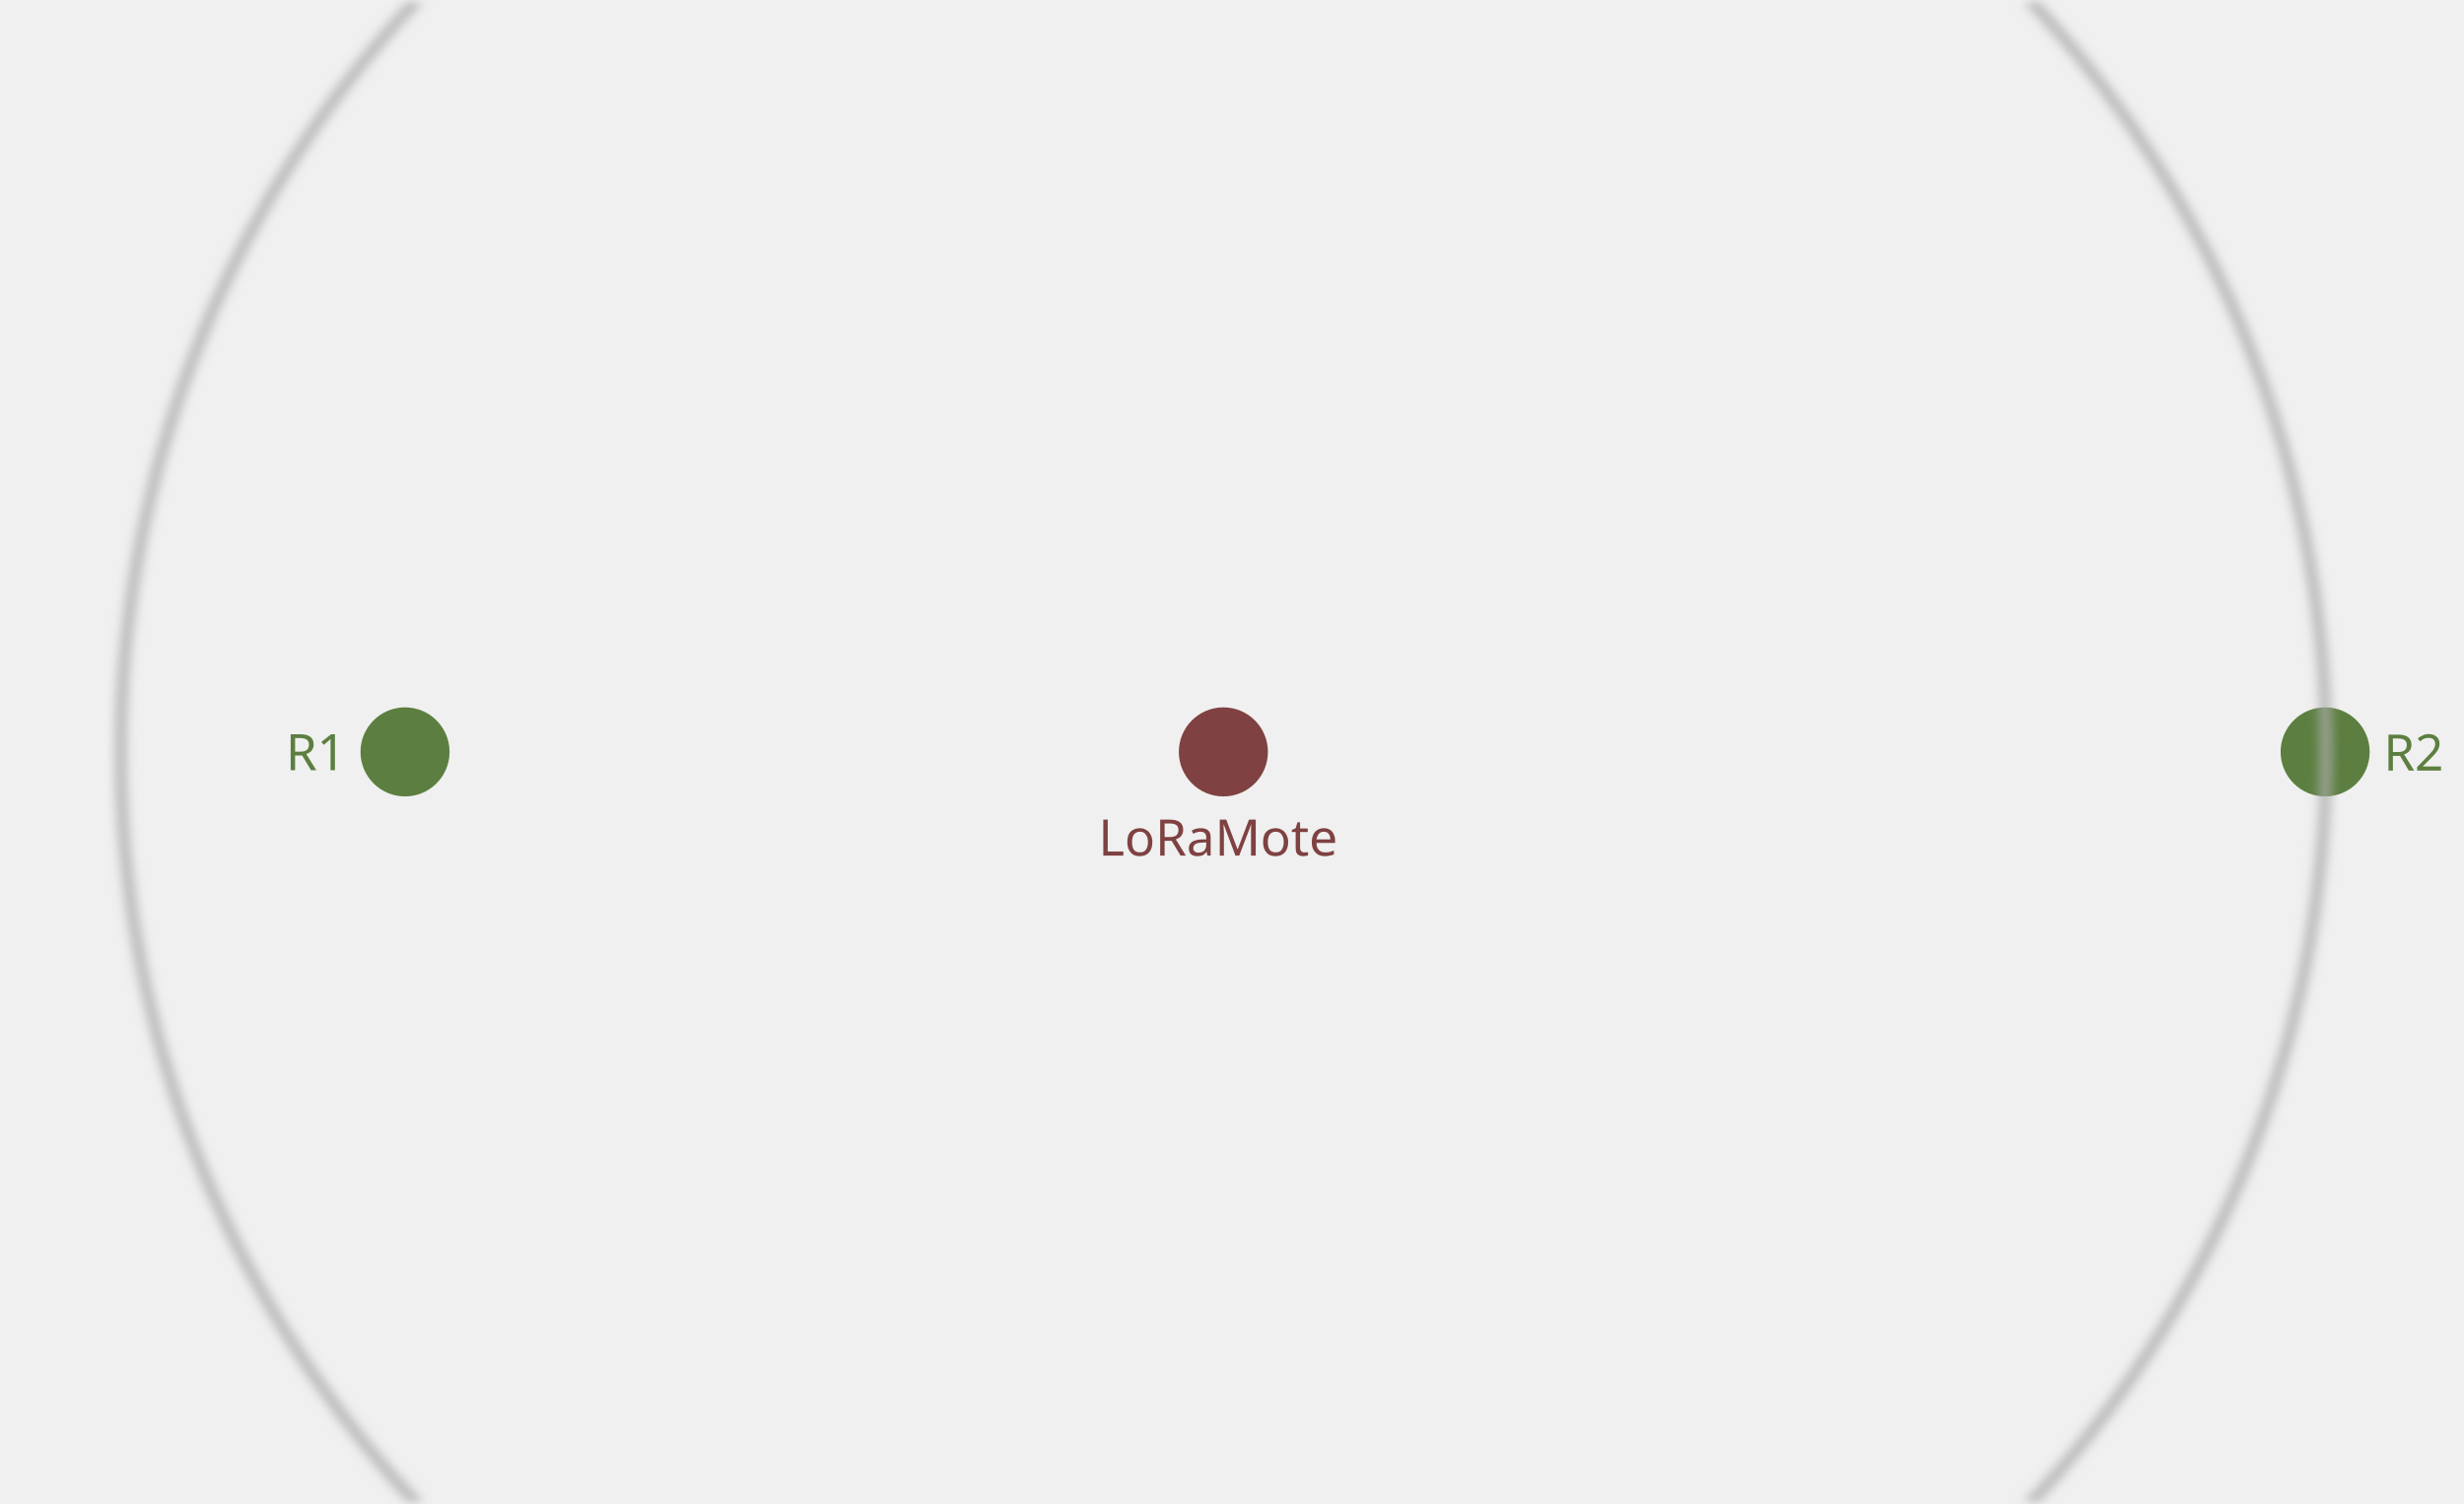
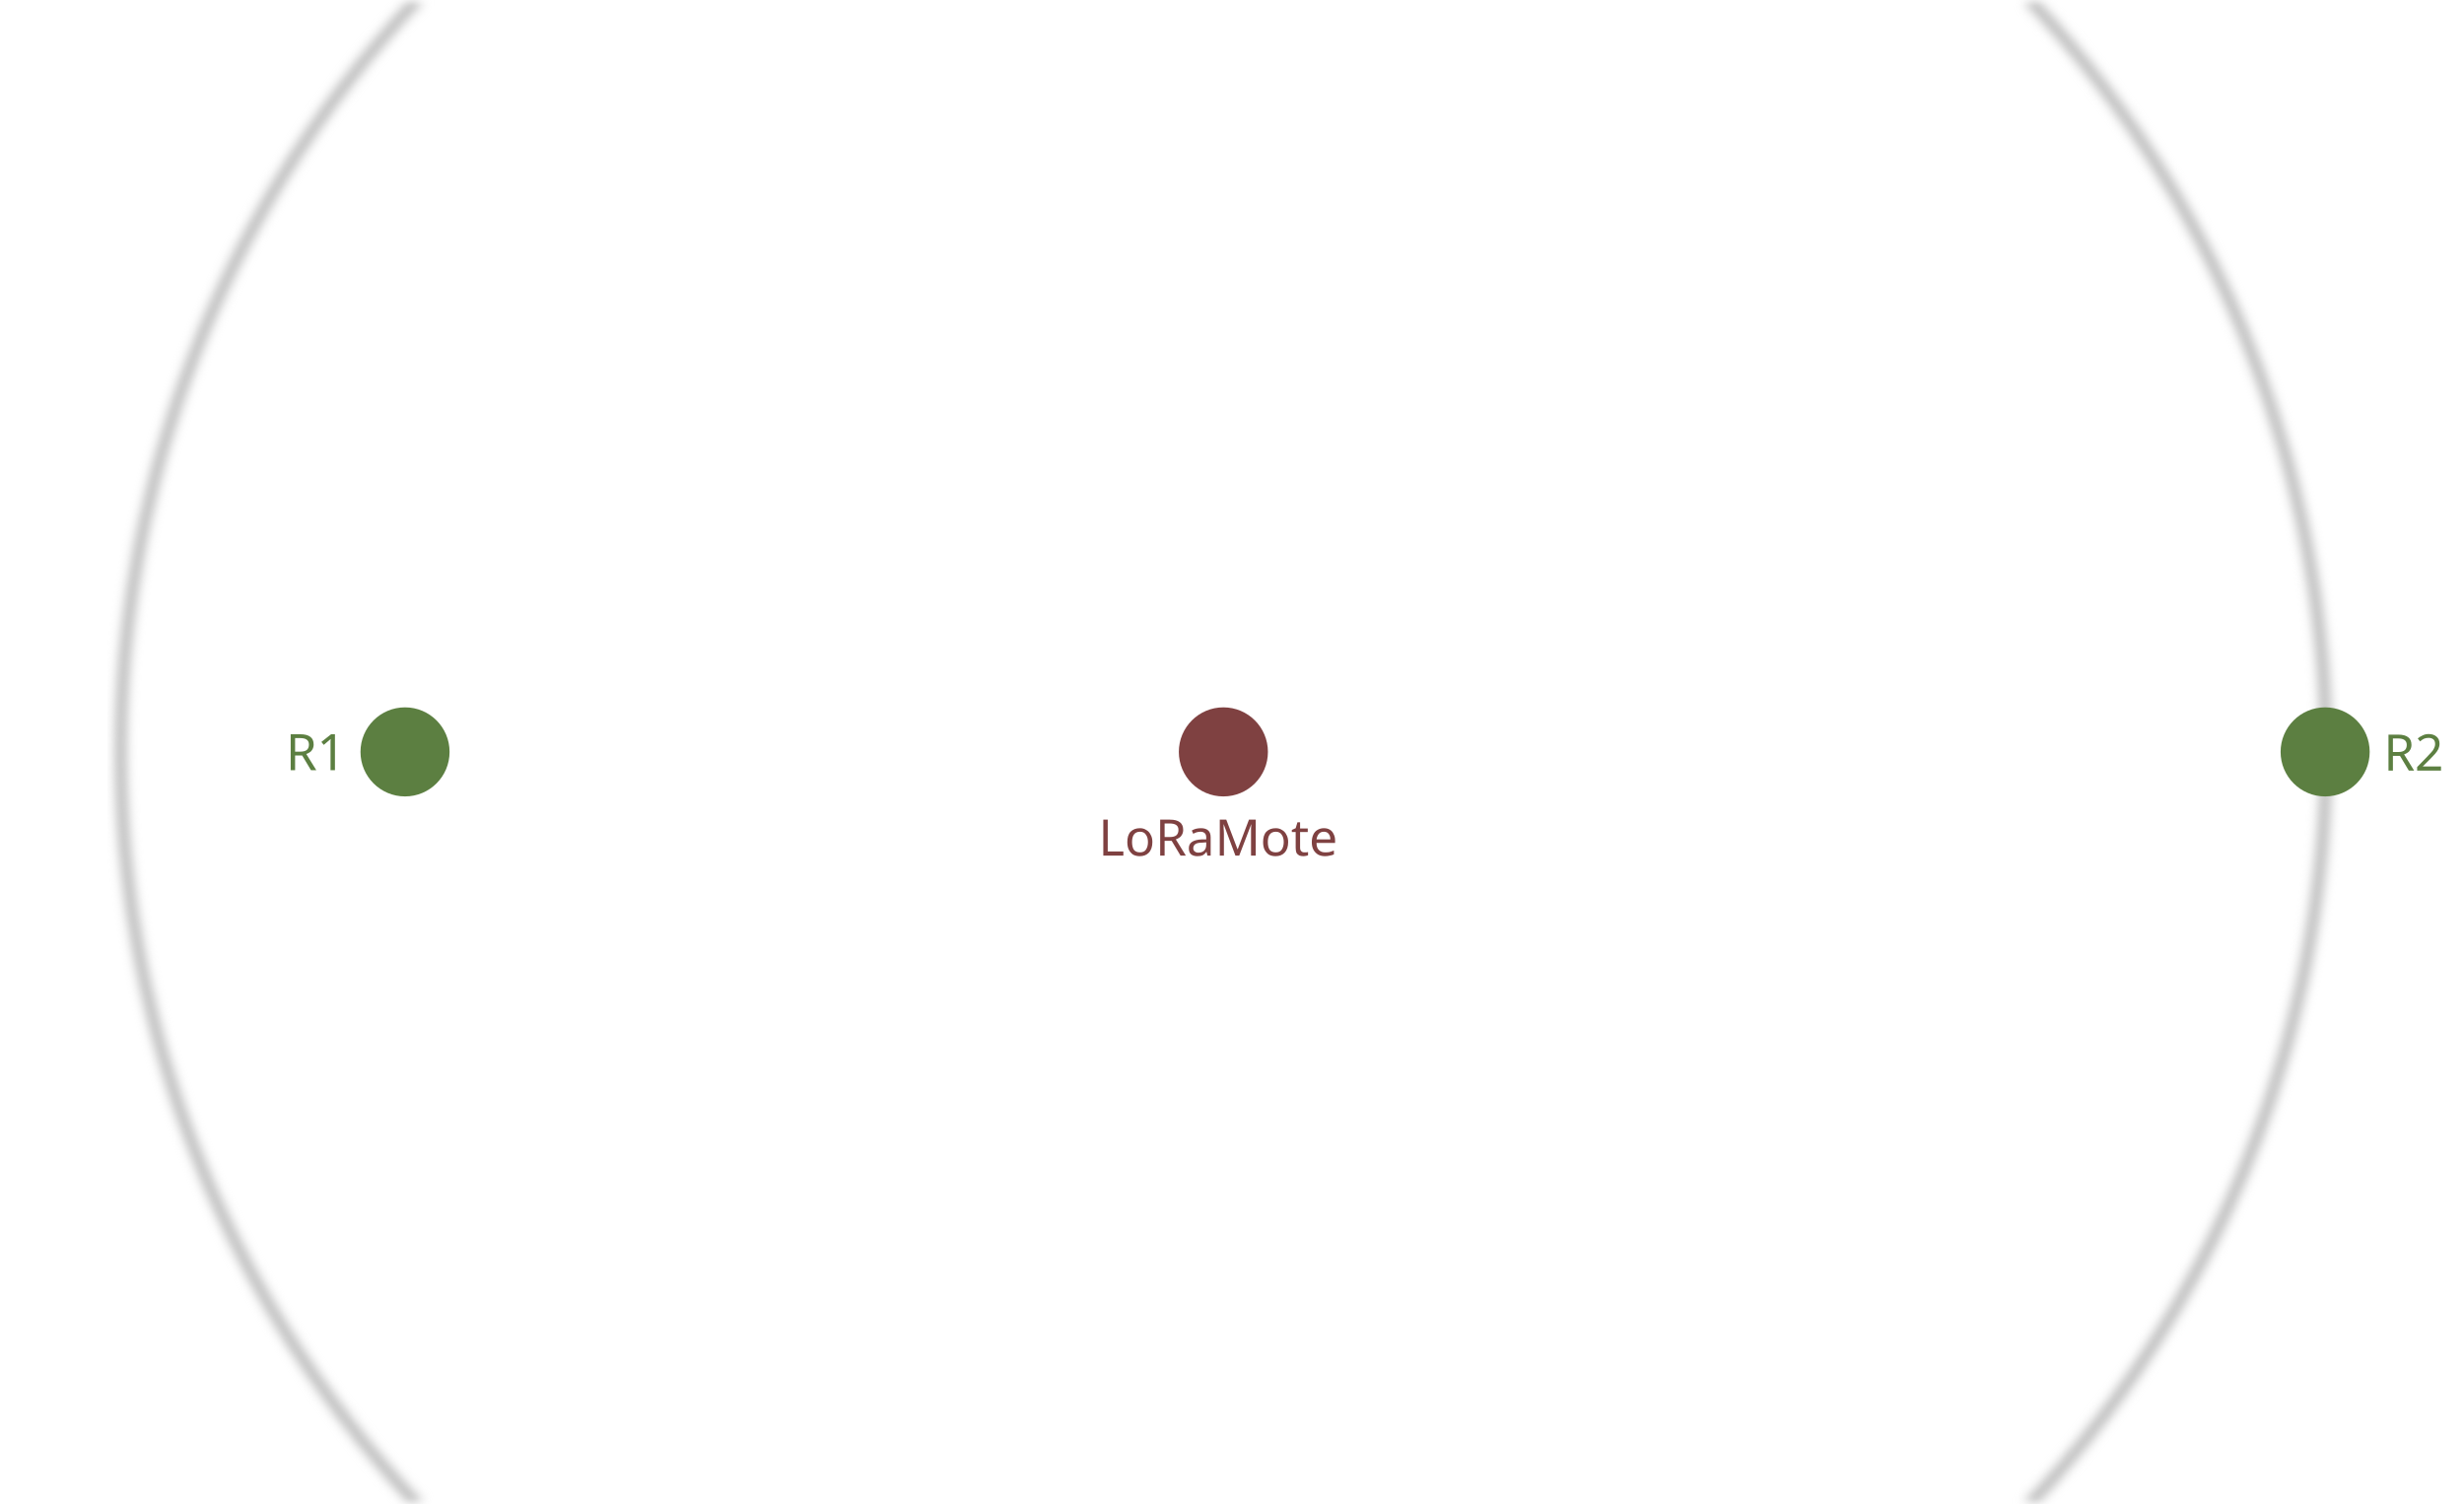
- <svg xmlns="http://www.w3.org/2000/svg" width="130.651mm" height="79.737mm" viewBox="0 0 130.651 79.737" version="1.1" id="svg8">
+ <svg xmlns="http://www.w3.org/2000/svg" width="130.651mm" height="79.737mm" viewBox="0 0 130.651 79.737" version="1.1" id="svg8" enable-background="new">
  <defs id="defs2">
+     <marker style="overflow:visible;" id="marker3575" refX="0.0" refY="0.0" orient="auto">
+       <path transform="scale(0.8) rotate(180) translate(12.5,0)" style="fill-rule:evenodd;stroke:#5c7f41;stroke-width:1pt;stroke-opacity:1;fill:#5c7f41;fill-opacity:1" d="M 0.0,0.0 L 5.0,-5.0 L -12.5,0.0 L 5.0,5.0 L 0.0,0.0 z " id="path3573" />
+     </marker>
+     <marker style="overflow:visible" id="marker3523" refX="0.0" refY="0.0" orient="auto">
+       <path transform="scale(0.8) translate(12.5,0)" style="fill-rule:evenodd;stroke:#5c7f41;stroke-width:1pt;stroke-opacity:1;fill:#5c7f41;fill-opacity:1" d="M 0.0,0.0 L 5.0,-5.0 L -12.5,0.0 L 5.0,5.0 L 0.0,0.0 z " id="path3521" />
+     </marker>
+     <marker style="overflow:visible;" id="marker3465" refX="0.0" refY="0.0" orient="auto">
+       <path transform="scale(0.8) rotate(180) translate(12.5,0)" style="fill-rule:evenodd;stroke:#5c7f41;stroke-width:1pt;stroke-opacity:1;fill:#5c7f41;fill-opacity:1" d="M 0.0,0.0 L 5.0,-5.0 L -12.5,0.0 L 5.0,5.0 L 0.0,0.0 z " id="path3463" />
+     </marker>
+     <marker style="overflow:visible" id="marker3425" refX="0.0" refY="0.0" orient="auto">
+       <path transform="scale(0.8) translate(12.5,0)" style="fill-rule:evenodd;stroke:#5c7f41;stroke-width:1pt;stroke-opacity:1;fill:#5c7f41;fill-opacity:1" d="M 0.0,0.0 L 5.0,-5.0 L -12.5,0.0 L 5.0,5.0 L 0.0,0.0 z " id="path3423" />
+     </marker>
    <marker orient="auto" refY="0.0" refX="0.0" id="Arrow1Lend" style="overflow:visible;">
      <path id="path1040" d="M 0.0,0.0 L 5.0,-5.0 L -12.5,0.0 L 5.0,5.0 L 0.0,0.0 z " style="fill-rule:evenodd;stroke:#5c7f41;stroke-width:1pt;stroke-opacity:1;fill:#5c7f41;fill-opacity:1" transform="scale(0.8) rotate(180) translate(12.5,0)" />
    </marker>
    <marker orient="auto" refY="0.0" refX="0.0" id="Arrow1Lstart" style="overflow:visible">
      <path id="path1037" d="M 0.0,0.0 L 5.0,-5.0 L -12.5,0.0 L 5.0,5.0 L 0.0,0.0 z " style="fill-rule:evenodd;stroke:#5c7f41;stroke-width:1pt;stroke-opacity:1;fill:#5c7f41;fill-opacity:1" transform="scale(0.8) translate(12.5,0)" />
    </marker>
    <filter style="color-interpolation-filters:sRGB" id="filter954" x="-0.006" width="1.012" y="-0.006" height="1.012">
      <feGaussianBlur stdDeviation="0.218" id="feGaussianBlur956" />
    </filter>
    <filter style="color-interpolation-filters:sRGB" id="filter958" x="-0.008" width="1.016" y="-0.008" height="1.016">
      <feGaussianBlur stdDeviation="0.292" id="feGaussianBlur960" />
    </filter>
    <filter style="color-interpolation-filters:sRGB" id="filter1770" x="-0.006" width="1.012" y="-0.006" height="1.012">
      <feGaussianBlur stdDeviation="0.218" id="feGaussianBlur1772" />
    </filter>
    <marker orient="auto" refY="0" refX="0" id="Arrow1Lstart-0" style="overflow:visible">
      <path id="path1037-3" d="M 0,0 5,-5 -12.5,0 5,5 Z" style="fill:#5c7f41;fill-opacity:1;fill-rule:evenodd;stroke:#5c7f41;stroke-width:1pt;stroke-opacity:1" transform="matrix(0.8,0,0,0.8,10,0)" />
    </marker>
    <marker orient="auto" refY="0" refX="0" id="Arrow1Lend-0" style="overflow:visible">
      <path id="path1040-9" d="M 0,0 5,-5 -12.5,0 5,5 Z" style="fill:#5c7f41;fill-opacity:1;fill-rule:evenodd;stroke:#5c7f41;stroke-width:1pt;stroke-opacity:1" transform="matrix(-0.8,0,0,-0.8,-10,0)" />
    </marker>
    <clipPath clipPathUnits="userSpaceOnUse" id="clipPath5053">
      <rect style="opacity:1;vector-effect:none;fill:#686a41;fill-opacity:1;fill-rule:evenodd;stroke:#000000;stroke-width:0.25;stroke-linecap:butt;stroke-linejoin:miter;stroke-miterlimit:4;stroke-dasharray:none;stroke-dashoffset:0;stroke-opacity:1" id="rect5055" width="130.962" height="79.914" x="-2.502" y="56.761" clip-path="none" />
    </clipPath>
    <clipPath clipPathUnits="userSpaceOnUse" id="clipPath5057">
      <rect style="opacity:1;vector-effect:none;fill:#686a41;fill-opacity:1;fill-rule:evenodd;stroke:#000000;stroke-width:0.186;stroke-linecap:butt;stroke-linejoin:miter;stroke-miterlimit:4;stroke-dasharray:none;stroke-dashoffset:0;stroke-opacity:1" id="rect5059" width="97.585" height="59.547" x="14.03" y="66.933" clip-path="none" />
    </clipPath>
    <clipPath clipPathUnits="userSpaceOnUse" id="clipPath5061">
      <rect style="opacity:1;vector-effect:none;fill:#686a41;fill-opacity:1;fill-rule:evenodd;stroke:#000000;stroke-width:0.25;stroke-linecap:butt;stroke-linejoin:miter;stroke-miterlimit:4;stroke-dasharray:none;stroke-dashoffset:0;stroke-opacity:1" id="rect5063" width="130.962" height="79.914" x="-2.502" y="56.761" clip-path="none" />
    </clipPath>
    <clipPath clipPathUnits="userSpaceOnUse" id="clipPath5065">
      <rect style="opacity:1;vector-effect:none;fill:#686a41;fill-opacity:1;fill-rule:evenodd;stroke:#000000;stroke-width:0.25;stroke-linecap:butt;stroke-linejoin:miter;stroke-miterlimit:4;stroke-dasharray:none;stroke-dashoffset:0;stroke-opacity:1" id="rect5067" width="130.962" height="79.914" x="-2.502" y="56.761" clip-path="none" />
    </clipPath>
    <clipPath clipPathUnits="userSpaceOnUse" id="clipPath5069">
      <rect style="opacity:1;vector-effect:none;fill:#686a41;fill-opacity:1;fill-rule:evenodd;stroke:#000000;stroke-width:0.186;stroke-linecap:butt;stroke-linejoin:miter;stroke-miterlimit:4;stroke-dasharray:none;stroke-dashoffset:0;stroke-opacity:1" id="rect5071" width="97.585" height="59.547" x="14.03" y="66.933" clip-path="none" />
    </clipPath>
    <clipPath clipPathUnits="userSpaceOnUse" id="clipPath5073">
      <rect style="opacity:1;vector-effect:none;fill:#686a41;fill-opacity:1;fill-rule:evenodd;stroke:#000000;stroke-width:0.186;stroke-linecap:butt;stroke-linejoin:miter;stroke-miterlimit:4;stroke-dasharray:none;stroke-dashoffset:0;stroke-opacity:1" id="rect5075" width="97.585" height="59.547" x="14.03" y="66.933" clip-path="none" />
    </clipPath>
    <clipPath clipPathUnits="userSpaceOnUse" id="clipPath5077">
      <rect style="opacity:1;vector-effect:none;fill:#686a41;fill-opacity:1;fill-rule:evenodd;stroke:#000000;stroke-width:0.25;stroke-linecap:butt;stroke-linejoin:miter;stroke-miterlimit:4;stroke-dasharray:none;stroke-dashoffset:0;stroke-opacity:1" id="rect5079" width="130.962" height="79.914" x="-2.502" y="56.761" clip-path="none" />
    </clipPath>
  </defs>
  <g id="layer1" transform="translate(2.502306,-56.80424)" style="display:none">
+     <rect transform="translate(-2.502306,56.80424)" style="display:inline;opacity:1;vector-effect:none;fill:#ffffff;fill-opacity:1;fill-rule:evenodd;stroke:none;stroke-width:0.25;stroke-linecap:butt;stroke-linejoin:miter;stroke-miterlimit:4;stroke-dasharray:none;stroke-dashoffset:0;stroke-opacity:1" id="rect4178" width="130.962" height="80.047" x="-0.134" y="-0.177" />
    <g id="g4838">
      <circle style="opacity:1;vector-effect:none;fill:#5c7f41;fill-opacity:1;stroke:none;stroke-width:0.7;stroke-linecap:butt;stroke-linejoin:miter;stroke-miterlimit:4;stroke-dasharray:none;stroke-dashoffset:0;stroke-opacity:1" id="circle4820" cx="18.974" cy="96.673" r="2.362" />
      <circle style="opacity:1;vector-effect:none;fill:#5c7f41;fill-opacity:1;stroke:none;stroke-width:0.7;stroke-linecap:butt;stroke-linejoin:miter;stroke-miterlimit:4;stroke-dasharray:none;stroke-dashoffset:0;stroke-opacity:1" id="circle4822" cx="120.786" cy="96.673" r="2.362" />
      <circle style="opacity:1;vector-effect:none;fill:#7f4141;fill-opacity:1;stroke:none;stroke-width:0.7;stroke-linecap:butt;stroke-linejoin:miter;stroke-miterlimit:4;stroke-dasharray:none;stroke-dashoffset:0;stroke-opacity:1" id="circle4824" cx="62.366" cy="96.673" r="2.362" />
      <text xml:space="preserve" style="font-style:normal;font-weight:normal;font-size:2.671px;line-height:1.67px;font-family:sans-serif;letter-spacing:0px;word-spacing:0px;fill:#7f4141;fill-opacity:1;stroke:none;stroke-width:0.265px;stroke-linecap:butt;stroke-linejoin:miter;stroke-opacity:1" x="55.735" y="102.17" id="text4828">
        <tspan id="tspan4826" x="55.735" y="102.17" style="fill:#7f4141;fill-opacity:1;stroke-width:0.265px">LoRaMote</tspan>
      </text>
      <text xml:space="preserve" style="font-style:normal;font-weight:normal;font-size:2.671px;line-height:1.67px;font-family:sans-serif;letter-spacing:0px;word-spacing:0px;fill:#5c7f41;fill-opacity:1;stroke:none;stroke-width:0.265px;stroke-linecap:butt;stroke-linejoin:miter;stroke-opacity:1" x="12.645" y="97.646" id="text4832">
        <tspan id="tspan4830" x="12.645" y="97.646" style="fill:#5c7f41;fill-opacity:1;stroke-width:0.265px">R1</tspan>
      </text>
      <text xml:space="preserve" style="font-style:normal;font-weight:normal;font-size:2.671px;line-height:1.67px;font-family:sans-serif;letter-spacing:0px;word-spacing:0px;fill:#5c7f41;fill-opacity:1;stroke:none;stroke-width:0.265px;stroke-linecap:butt;stroke-linejoin:miter;stroke-opacity:1" x="123.878" y="97.664" id="text4836">
        <tspan id="tspan4834" x="123.878" y="97.664" style="fill:#5c7f41;fill-opacity:1;stroke-width:0.265px">R2</tspan>
      </text>
    </g>
  </g>
  <g id="layer5" style="display:none">
+     <rect y="-0.177" x="-0.134" height="80.047" width="130.962" id="rect4175" style="display:inline;opacity:1;vector-effect:none;fill:#ffffff;fill-opacity:1;fill-rule:evenodd;stroke:none;stroke-width:0.25;stroke-linecap:butt;stroke-linejoin:miter;stroke-miterlimit:4;stroke-dasharray:none;stroke-dashoffset:0;stroke-opacity:1" />
    <circle style="opacity:1;vector-effect:none;fill:none;fill-opacity:1;stroke:#acacac;stroke-width:1.015;stroke-linecap:butt;stroke-linejoin:miter;stroke-miterlimit:4;stroke-dasharray:none;stroke-dashoffset:0;stroke-opacity:1;filter:url(#filter1770)" id="path817-6" cx="62.366" cy="96.673" r="43.565" transform="matrix(0.4924448,0,0,0.4924448,34.15653,-7.73755)" />
    <g transform="translate(2.502306,-56.80424)" id="g4748">
      <circle r="2.362" cy="96.673" cx="18.974" id="path815-9" style="opacity:1;vector-effect:none;fill:#5c7f41;fill-opacity:1;stroke:none;stroke-width:0.7;stroke-linecap:butt;stroke-linejoin:miter;stroke-miterlimit:4;stroke-dasharray:none;stroke-dashoffset:0;stroke-opacity:1" />
      <circle r="2.362" cy="96.673" cx="120.786" id="path815-9-6" style="opacity:1;vector-effect:none;fill:#5c7f41;fill-opacity:1;stroke:none;stroke-width:0.7;stroke-linecap:butt;stroke-linejoin:miter;stroke-miterlimit:4;stroke-dasharray:none;stroke-dashoffset:0;stroke-opacity:1" />
      <circle r="2.362" cy="96.673" cx="62.366" id="path815" style="opacity:1;vector-effect:none;fill:#7f4141;fill-opacity:1;stroke:none;stroke-width:0.7;stroke-linecap:butt;stroke-linejoin:miter;stroke-miterlimit:4;stroke-dasharray:none;stroke-dashoffset:0;stroke-opacity:1" />
      <text id="text968" y="102.17" x="55.735" style="font-style:normal;font-weight:normal;font-size:2.671px;line-height:1.67px;font-family:sans-serif;letter-spacing:0px;word-spacing:0px;fill:#7f4141;fill-opacity:1;stroke:none;stroke-width:0.265px;stroke-linecap:butt;stroke-linejoin:miter;stroke-opacity:1" xml:space="preserve">
        <tspan style="fill:#7f4141;fill-opacity:1;stroke-width:0.265px" y="102.17" x="55.735" id="tspan966">LoRaMote</tspan>
      </text>
      <text id="text968-6" y="97.646" x="12.645" style="font-style:normal;font-weight:normal;font-size:2.671px;line-height:1.67px;font-family:sans-serif;letter-spacing:0px;word-spacing:0px;fill:#5c7f41;fill-opacity:1;stroke:none;stroke-width:0.265px;stroke-linecap:butt;stroke-linejoin:miter;stroke-opacity:1" xml:space="preserve">
        <tspan style="fill:#5c7f41;fill-opacity:1;stroke-width:0.265px" y="97.646" x="12.645" id="tspan966-0">R1</tspan>
      </text>
      <text id="text968-6-4" y="97.664" x="123.878" style="font-style:normal;font-weight:normal;font-size:2.671px;line-height:1.67px;font-family:sans-serif;letter-spacing:0px;word-spacing:0px;fill:#5c7f41;fill-opacity:1;stroke:none;stroke-width:0.265px;stroke-linecap:butt;stroke-linejoin:miter;stroke-opacity:1" xml:space="preserve">
        <tspan style="fill:#5c7f41;fill-opacity:1;stroke-width:0.265px" y="97.664" x="123.878" id="tspan966-0-8">R2</tspan>
      </text>
    </g>
  </g>
  <g id="layer2" style="display:none">
+     <rect style="display:inline;opacity:1;vector-effect:none;fill:#ffffff;fill-opacity:1;fill-rule:evenodd;stroke:none;stroke-width:0.25;stroke-linecap:butt;stroke-linejoin:miter;stroke-miterlimit:4;stroke-dasharray:none;stroke-dashoffset:0;stroke-opacity:1" id="rect4172" width="130.962" height="80.047" x="-0.134" y="-0.177" />
+     <circle transform="translate(2.502306,-56.80424)" style="display:inline;opacity:1;vector-effect:none;fill:none;fill-opacity:1;stroke:#acacac;stroke-width:0.5;stroke-linecap:butt;stroke-linejoin:miter;stroke-miterlimit:4;stroke-dasharray:none;stroke-dashoffset:0;stroke-opacity:1;filter:url(#filter958)" id="path817" cx="62.366" cy="96.673" r="43.565" clip-path="url(#clipPath5077)" />
    <g transform="translate(2.502306,-56.80424)" id="g4768">
      <circle style="opacity:1;vector-effect:none;fill:#5c7f41;fill-opacity:1;stroke:none;stroke-width:0.7;stroke-linecap:butt;stroke-linejoin:miter;stroke-miterlimit:4;stroke-dasharray:none;stroke-dashoffset:0;stroke-opacity:1" id="circle4750" cx="18.974" cy="96.673" r="2.362" />
      <circle style="opacity:1;vector-effect:none;fill:#5c7f41;fill-opacity:1;stroke:none;stroke-width:0.7;stroke-linecap:butt;stroke-linejoin:miter;stroke-miterlimit:4;stroke-dasharray:none;stroke-dashoffset:0;stroke-opacity:1" id="circle4752" cx="120.786" cy="96.673" r="2.362" />
      <circle style="opacity:1;vector-effect:none;fill:#7f4141;fill-opacity:1;stroke:none;stroke-width:0.7;stroke-linecap:butt;stroke-linejoin:miter;stroke-miterlimit:4;stroke-dasharray:none;stroke-dashoffset:0;stroke-opacity:1" id="circle4754" cx="62.366" cy="96.673" r="2.362" />
      <text xml:space="preserve" style="font-style:normal;font-weight:normal;font-size:2.671px;line-height:1.67px;font-family:sans-serif;letter-spacing:0px;word-spacing:0px;fill:#7f4141;fill-opacity:1;stroke:none;stroke-width:0.265px;stroke-linecap:butt;stroke-linejoin:miter;stroke-opacity:1" x="55.735" y="102.17" id="text4758">
        <tspan id="tspan4756" x="55.735" y="102.17" style="fill:#7f4141;fill-opacity:1;stroke-width:0.265px">LoRaMote</tspan>
      </text>
      <text xml:space="preserve" style="font-style:normal;font-weight:normal;font-size:2.671px;line-height:1.67px;font-family:sans-serif;letter-spacing:0px;word-spacing:0px;fill:#5c7f41;fill-opacity:1;stroke:none;stroke-width:0.265px;stroke-linecap:butt;stroke-linejoin:miter;stroke-opacity:1" x="12.645" y="97.646" id="text4762">
        <tspan id="tspan4760" x="12.645" y="97.646" style="fill:#5c7f41;fill-opacity:1;stroke-width:0.265px">R1</tspan>
      </text>
      <text xml:space="preserve" style="font-style:normal;font-weight:normal;font-size:2.671px;line-height:1.67px;font-family:sans-serif;letter-spacing:0px;word-spacing:0px;fill:#5c7f41;fill-opacity:1;stroke:none;stroke-width:0.265px;stroke-linecap:butt;stroke-linejoin:miter;stroke-opacity:1" x="123.878" y="97.664" id="text4766">
        <tspan id="tspan4764" x="123.878" y="97.664" style="fill:#5c7f41;fill-opacity:1;stroke-width:0.265px">R2</tspan>
      </text>
    </g>
-     <circle transform="translate(2.502306,-56.80424)" style="display:inline;opacity:1;vector-effect:none;fill:none;fill-opacity:1;stroke:#acacac;stroke-width:0.5;stroke-linecap:butt;stroke-linejoin:miter;stroke-miterlimit:4;stroke-dasharray:none;stroke-dashoffset:0;stroke-opacity:1;filter:url(#filter958)" id="path817" cx="62.366" cy="96.673" r="43.565" clip-path="url(#clipPath5077)" />
  </g>
  <g id="layer3" style="display:inline">
+     <rect y="-0.177" x="-0.134" height="80.047" width="130.962" id="rect4169" style="display:inline;opacity:1;vector-effect:none;fill:#ffffff;fill-opacity:1;fill-rule:evenodd;stroke:none;stroke-width:0.25;stroke-linecap:butt;stroke-linejoin:miter;stroke-miterlimit:4;stroke-dasharray:none;stroke-dashoffset:0;stroke-opacity:1" />
+     <circle transform="matrix(1.342025,0,0,1.342025,-18.82843,-89.86866)" r="43.565" cy="96.673" cx="62.366" id="circle4942" style="display:inline;opacity:1;vector-effect:none;fill:none;fill-opacity:1;stroke:#acacac;stroke-width:0.373;stroke-linecap:butt;stroke-linejoin:miter;stroke-miterlimit:4;stroke-dasharray:none;stroke-dashoffset:0;stroke-opacity:1;filter:url(#filter954)" clip-path="url(#clipPath5073)" />
    <g transform="translate(2.502306,-56.80424)" id="g4798" style="display:inline">
      <circle r="2.362" cy="96.673" cx="18.974" id="circle4780" style="opacity:1;vector-effect:none;fill:#5c7f41;fill-opacity:1;stroke:none;stroke-width:0.7;stroke-linecap:butt;stroke-linejoin:miter;stroke-miterlimit:4;stroke-dasharray:none;stroke-dashoffset:0;stroke-opacity:1" />
      <circle r="2.362" cy="96.673" cx="120.786" id="circle4782" style="opacity:1;vector-effect:none;fill:#5c7f41;fill-opacity:1;stroke:none;stroke-width:0.7;stroke-linecap:butt;stroke-linejoin:miter;stroke-miterlimit:4;stroke-dasharray:none;stroke-dashoffset:0;stroke-opacity:1" />
      <circle r="2.362" cy="96.673" cx="62.366" id="circle4784" style="opacity:1;vector-effect:none;fill:#7f4141;fill-opacity:1;stroke:none;stroke-width:0.7;stroke-linecap:butt;stroke-linejoin:miter;stroke-miterlimit:4;stroke-dasharray:none;stroke-dashoffset:0;stroke-opacity:1" />
      <text id="text4788" y="102.17" x="55.735" style="font-style:normal;font-weight:normal;font-size:2.671px;line-height:1.67px;font-family:sans-serif;letter-spacing:0px;word-spacing:0px;fill:#7f4141;fill-opacity:1;stroke:none;stroke-width:0.265px;stroke-linecap:butt;stroke-linejoin:miter;stroke-opacity:1" xml:space="preserve">
        <tspan style="fill:#7f4141;fill-opacity:1;stroke-width:0.265px" y="102.17" x="55.735" id="tspan4786">LoRaMote</tspan>
      </text>
      <text id="text4792" y="97.646" x="12.645" style="font-style:normal;font-weight:normal;font-size:2.671px;line-height:1.67px;font-family:sans-serif;letter-spacing:0px;word-spacing:0px;fill:#5c7f41;fill-opacity:1;stroke:none;stroke-width:0.265px;stroke-linecap:butt;stroke-linejoin:miter;stroke-opacity:1" xml:space="preserve">
        <tspan style="fill:#5c7f41;fill-opacity:1;stroke-width:0.265px" y="97.646" x="12.645" id="tspan4790">R1</tspan>
      </text>
      <text id="text4796" y="97.664" x="123.878" style="font-style:normal;font-weight:normal;font-size:2.671px;line-height:1.67px;font-family:sans-serif;letter-spacing:0px;word-spacing:0px;fill:#5c7f41;fill-opacity:1;stroke:none;stroke-width:0.265px;stroke-linecap:butt;stroke-linejoin:miter;stroke-opacity:1" xml:space="preserve">
        <tspan style="fill:#5c7f41;fill-opacity:1;stroke-width:0.265px" y="97.664" x="123.878" id="tspan4794">R2</tspan>
      </text>
    </g>
-     <circle transform="matrix(1.342025,0,0,1.342025,-18.82843,-89.86866)" r="43.565" cy="96.673" cx="62.366" id="circle4942" style="display:inline;opacity:1;vector-effect:none;fill:none;fill-opacity:1;stroke:#acacac;stroke-width:0.373;stroke-linecap:butt;stroke-linejoin:miter;stroke-miterlimit:4;stroke-dasharray:none;stroke-dashoffset:0;stroke-opacity:1;filter:url(#filter954)" clip-path="url(#clipPath5073)" />
  </g>
  <g id="layer4" style="display:none">
+     <rect style="display:inline;opacity:1;vector-effect:none;fill:#ffffff;fill-opacity:1;fill-rule:evenodd;stroke:none;stroke-width:0.25;stroke-linecap:butt;stroke-linejoin:miter;stroke-miterlimit:4;stroke-dasharray:none;stroke-dashoffset:0;stroke-opacity:1" id="rect4166" width="130.962" height="80.047" x="-0.134" y="-0.177" />
    <g transform="translate(2.502306,-56.80424)" id="g4888" style="display:inline">
      <circle r="2.362" cy="96.673" cx="18.974" id="circle4870" style="opacity:1;vector-effect:none;fill:#5c7f41;fill-opacity:1;stroke:none;stroke-width:0.7;stroke-linecap:butt;stroke-linejoin:miter;stroke-miterlimit:4;stroke-dasharray:none;stroke-dashoffset:0;stroke-opacity:1" />
      <circle r="2.362" cy="96.673" cx="120.786" id="circle4872" style="opacity:1;vector-effect:none;fill:#5c7f41;fill-opacity:1;stroke:none;stroke-width:0.7;stroke-linecap:butt;stroke-linejoin:miter;stroke-miterlimit:4;stroke-dasharray:none;stroke-dashoffset:0;stroke-opacity:1" />
      <circle r="2.362" cy="96.673" cx="62.366" id="circle4874" style="opacity:1;vector-effect:none;fill:#7f4141;fill-opacity:1;stroke:none;stroke-width:0.7;stroke-linecap:butt;stroke-linejoin:miter;stroke-miterlimit:4;stroke-dasharray:none;stroke-dashoffset:0;stroke-opacity:1" />
      <text id="text4878" y="102.17" x="55.735" style="font-style:normal;font-weight:normal;font-size:2.671px;line-height:1.67px;font-family:sans-serif;letter-spacing:0px;word-spacing:0px;fill:#7f4141;fill-opacity:1;stroke:none;stroke-width:0.265px;stroke-linecap:butt;stroke-linejoin:miter;stroke-opacity:1" xml:space="preserve">
        <tspan style="fill:#7f4141;fill-opacity:1;stroke-width:0.265px" y="102.17" x="55.735" id="tspan4876">LoRaMote</tspan>
      </text>
      <text id="text4882" y="97.646" x="12.645" style="font-style:normal;font-weight:normal;font-size:2.671px;line-height:1.67px;font-family:sans-serif;letter-spacing:0px;word-spacing:0px;fill:#5c7f41;fill-opacity:1;stroke:none;stroke-width:0.265px;stroke-linecap:butt;stroke-linejoin:miter;stroke-opacity:1" xml:space="preserve">
        <tspan style="fill:#5c7f41;fill-opacity:1;stroke-width:0.265px" y="97.646" x="12.645" id="tspan4880">R1</tspan>
      </text>
      <text id="text4886" y="97.664" x="123.878" style="font-style:normal;font-weight:normal;font-size:2.671px;line-height:1.67px;font-family:sans-serif;letter-spacing:0px;word-spacing:0px;fill:#5c7f41;fill-opacity:1;stroke:none;stroke-width:0.265px;stroke-linecap:butt;stroke-linejoin:miter;stroke-opacity:1" xml:space="preserve">
        <tspan style="fill:#5c7f41;fill-opacity:1;stroke-width:0.265px" y="97.664" x="123.878" id="tspan4884">R2</tspan>
      </text>
    </g>
    <circle style="display:inline;opacity:1;vector-effect:none;fill:none;fill-opacity:1;stroke:#acacac;stroke-width:0.373;stroke-linecap:butt;stroke-linejoin:miter;stroke-miterlimit:4;stroke-dasharray:none;stroke-dashoffset:0;stroke-opacity:1;filter:url(#filter954)" id="path817-8" cx="62.366" cy="96.673" r="43.565" transform="matrix(1.342025,0,0,1.342025,-18.82843,-89.86866)" clip-path="url(#clipPath5069)" />
    <circle r="43.565" cy="96.673" cx="62.366" id="circle4945" style="display:inline;opacity:1;vector-effect:none;fill:none;fill-opacity:1;stroke:#acacac;stroke-width:0.5;stroke-linecap:butt;stroke-linejoin:miter;stroke-miterlimit:4;stroke-dasharray:none;stroke-dashoffset:0;stroke-opacity:1;filter:url(#filter958)" transform="translate(2.502306,-56.80424)" clip-path="url(#clipPath5065)" />
  </g>
  <g id="layer6" style="display:none">
-     <g transform="translate(2.502306,-56.80424)" id="g4683" style="display:inline" clip-path="url(#clipPath5061)">
-       <g id="g4669">
-         <path style="fill:none;fill-rule:evenodd;stroke:#5c7f41;stroke-width:0.265;stroke-linecap:butt;stroke-linejoin:miter;stroke-miterlimit:4;stroke-dasharray:none;stroke-opacity:1;marker-start:url(#Arrow1Lstart);marker-end:url(#Arrow1Lend)" d="M 120.812,85.599 H 105.977" id="path1035" />
-         <path style="fill:none;fill-rule:evenodd;stroke:#5c7f41;stroke-width:0.265px;stroke-linecap:butt;stroke-linejoin:miter;stroke-opacity:1" d="M 120.812,83.795 V 97.186" id="path1681" />
-         <path style="fill:none;fill-rule:evenodd;stroke:#5c7f41;stroke-width:0.265px;stroke-linecap:butt;stroke-linejoin:miter;stroke-opacity:1" d="M 106.018,83.795 V 97.186" id="path1681-8" />
-         <text xml:space="preserve" style="font-style:normal;font-weight:normal;font-size:2.671px;line-height:1.67px;font-family:sans-serif;letter-spacing:0px;word-spacing:0px;fill:#5c7f41;fill-opacity:1;stroke:none;stroke-width:0.265px;stroke-linecap:butt;stroke-linejoin:miter;stroke-opacity:1" x="111.981" y="84.396" id="text968-6-4-8">
-           <tspan id="tspan966-0-8-9" x="111.981" y="84.396" style="fill:#5c7f41;fill-opacity:1;stroke-width:0.265px">dt</tspan>
-         </text>
-       </g>
-       <g id="g4662">
-         <path style="fill:none;fill-rule:evenodd;stroke:#5c7f41;stroke-width:0.265px;stroke-linecap:butt;stroke-linejoin:miter;stroke-opacity:1" d="M 18.792,96.717 V 124.943" id="path1681-8-4" />
-         <path style="fill:none;fill-rule:evenodd;stroke:#5c7f41;stroke-width:0.265px;stroke-linecap:butt;stroke-linejoin:miter;stroke-opacity:1" d="M 120.84,96.717 V 124.943" id="path1681-8-4-3" />
-         <path style="fill:none;fill-rule:evenodd;stroke:#5c7f41;stroke-width:0.265;stroke-linecap:butt;stroke-linejoin:miter;stroke-miterlimit:4;stroke-dasharray:none;stroke-opacity:1;marker-start:url(#Arrow1Lstart-0);marker-end:url(#Arrow1Lend-0)" d="M 120.812,123.699 H 18.847" id="path1035-2" />
-         <text xml:space="preserve" style="font-style:normal;font-weight:normal;font-size:2.671px;line-height:1.67px;font-family:sans-serif;letter-spacing:0px;word-spacing:0px;fill:#5c7f41;fill-opacity:1;stroke:none;stroke-width:0.265px;stroke-linecap:butt;stroke-linejoin:miter;stroke-opacity:1" x="58.821" y="122.496" id="text968-6-4-8-5">
-           <tspan id="tspan966-0-8-9-4" x="58.821" y="122.496" style="fill:#5c7f41;fill-opacity:1;stroke-width:0.265px">distance connue</tspan>
-         </text>
-       </g>
-     </g>
+     <rect y="-0.177" x="-0.134" height="80.047" width="130.962" id="rect4163" style="display:inline;opacity:1;vector-effect:none;fill:#ffffff;fill-opacity:1;fill-rule:evenodd;stroke:none;stroke-width:0.25;stroke-linecap:butt;stroke-linejoin:miter;stroke-miterlimit:4;stroke-dasharray:none;stroke-dashoffset:0;stroke-opacity:1" />
+     <circle clip-path="url(#clipPath5057)" style="display:inline;opacity:1;vector-effect:none;fill:none;fill-opacity:1;stroke:#acacac;stroke-width:0.373;stroke-linecap:butt;stroke-linejoin:miter;stroke-miterlimit:4;stroke-dasharray:none;stroke-dashoffset:0;stroke-opacity:1;filter:url(#filter954)" id="circle1394" cx="62.366" cy="96.673" r="43.565" transform="matrix(1.342025,0,0,1.342025,-18.82843,-89.86866)" />
    <g style="display:inline" id="g4981" transform="translate(2.502306,-56.80424)">
      <circle style="opacity:1;vector-effect:none;fill:#5c7f41;fill-opacity:1;stroke:none;stroke-width:0.7;stroke-linecap:butt;stroke-linejoin:miter;stroke-miterlimit:4;stroke-dasharray:none;stroke-dashoffset:0;stroke-opacity:1" id="circle4963" cx="18.974" cy="96.673" r="2.362" />
      <circle style="opacity:1;vector-effect:none;fill:#5c7f41;fill-opacity:1;stroke:none;stroke-width:0.7;stroke-linecap:butt;stroke-linejoin:miter;stroke-miterlimit:4;stroke-dasharray:none;stroke-dashoffset:0;stroke-opacity:1" id="circle4965" cx="120.786" cy="96.673" r="2.362" />
      <circle style="opacity:1;vector-effect:none;fill:#7f4141;fill-opacity:1;stroke:none;stroke-width:0.7;stroke-linecap:butt;stroke-linejoin:miter;stroke-miterlimit:4;stroke-dasharray:none;stroke-dashoffset:0;stroke-opacity:1" id="circle4967" cx="62.366" cy="96.673" r="2.362" />
      <text xml:space="preserve" style="font-style:normal;font-weight:normal;font-size:2.671px;line-height:1.67px;font-family:sans-serif;letter-spacing:0px;word-spacing:0px;fill:#7f4141;fill-opacity:1;stroke:none;stroke-width:0.265px;stroke-linecap:butt;stroke-linejoin:miter;stroke-opacity:1" x="55.735" y="102.17" id="text4971">
        <tspan id="tspan4969" x="55.735" y="102.17" style="fill:#7f4141;fill-opacity:1;stroke-width:0.265px">LoRaMote</tspan>
      </text>
      <text xml:space="preserve" style="font-style:normal;font-weight:normal;font-size:2.671px;line-height:1.67px;font-family:sans-serif;letter-spacing:0px;word-spacing:0px;fill:#5c7f41;fill-opacity:1;stroke:none;stroke-width:0.265px;stroke-linecap:butt;stroke-linejoin:miter;stroke-opacity:1" x="12.645" y="97.646" id="text4975">
        <tspan id="tspan4973" x="12.645" y="97.646" style="fill:#5c7f41;fill-opacity:1;stroke-width:0.265px">R1</tspan>
      </text>
      <text xml:space="preserve" style="font-style:normal;font-weight:normal;font-size:2.671px;line-height:1.67px;font-family:sans-serif;letter-spacing:0px;word-spacing:0px;fill:#5c7f41;fill-opacity:1;stroke:none;stroke-width:0.265px;stroke-linecap:butt;stroke-linejoin:miter;stroke-opacity:1" x="123.878" y="97.664" id="text4979">
        <tspan id="tspan4977" x="123.878" y="97.664" style="fill:#5c7f41;fill-opacity:1;stroke-width:0.265px">R2</tspan>
      </text>
    </g>
-     <circle transform="matrix(1.342025,0,0,1.342025,-18.82843,-89.86866)" r="43.565" cy="96.673" cx="62.366" id="circle4983" style="display:inline;opacity:1;vector-effect:none;fill:none;fill-opacity:1;stroke:#acacac;stroke-width:0.373;stroke-linecap:butt;stroke-linejoin:miter;stroke-miterlimit:4;stroke-dasharray:none;stroke-dashoffset:0;stroke-opacity:1;filter:url(#filter954)" clip-path="url(#clipPath5057)" />
    <circle transform="translate(2.502306,-56.80424)" style="display:inline;opacity:1;vector-effect:none;fill:none;fill-opacity:1;stroke:#acacac;stroke-width:0.5;stroke-linecap:butt;stroke-linejoin:miter;stroke-miterlimit:4;stroke-dasharray:none;stroke-dashoffset:0;stroke-opacity:1;filter:url(#filter958)" id="circle4985" cx="62.366" cy="96.673" r="43.565" clip-path="url(#clipPath5053)" />
+     <g id="g4669" transform="translate(2.502306,-56.80424)">
+       <path id="path1035" d="M 120.812,85.599 H 105.977" style="fill:none;fill-rule:evenodd;stroke:#5c7f41;stroke-width:0.265;stroke-linecap:butt;stroke-linejoin:miter;stroke-miterlimit:4;stroke-dasharray:none;stroke-opacity:1;marker-start:url(#Arrow1Lstart);marker-end:url(#Arrow1Lend)" />
+       <path id="path1681" d="M 120.812,83.795 V 97.186" style="fill:none;fill-rule:evenodd;stroke:#5c7f41;stroke-width:0.265px;stroke-linecap:butt;stroke-linejoin:miter;stroke-opacity:1" />
+       <path id="path1681-8" d="M 106.018,83.795 V 97.186" style="fill:none;fill-rule:evenodd;stroke:#5c7f41;stroke-width:0.265px;stroke-linecap:butt;stroke-linejoin:miter;stroke-opacity:1" />
+       <text id="text968-6-4-8" y="84.396" x="111.981" style="font-style:normal;font-weight:normal;font-size:2.671px;line-height:1.67px;font-family:sans-serif;letter-spacing:0px;word-spacing:0px;fill:#5c7f41;fill-opacity:1;stroke:none;stroke-width:0.265px;stroke-linecap:butt;stroke-linejoin:miter;stroke-opacity:1" xml:space="preserve">
+         <tspan style="fill:#5c7f41;fill-opacity:1;stroke-width:0.265px" y="84.396" x="111.981" id="tspan966-0-8-9">dt</tspan>
+       </text>
+     </g>
+   </g>
+   <g style="display:none" id="g1498">
+     <rect style="opacity:1;vector-effect:none;fill:#ffffff;fill-opacity:1;fill-rule:evenodd;stroke:none;stroke-width:0.25;stroke-linecap:butt;stroke-linejoin:miter;stroke-miterlimit:4;stroke-dasharray:none;stroke-dashoffset:0;stroke-opacity:1" id="rect4161" width="130.962" height="80.047" x="-0.134" y="-0.177" />
+     <circle clip-path="url(#clipPath5057)" style="display:inline;opacity:1;vector-effect:none;fill:none;fill-opacity:1;stroke:#acacac;stroke-width:0.373;stroke-linecap:butt;stroke-linejoin:miter;stroke-miterlimit:4;stroke-dasharray:none;stroke-dashoffset:0;stroke-opacity:1;filter:url(#filter954)" id="circle1446" cx="62.366" cy="96.673" r="43.565" transform="matrix(1.342025,0,0,1.342025,-18.82843,-89.86866)" />
+     <g transform="translate(2.502306,-56.80424)" id="g1444" style="display:inline">
+       <circle r="2.362" cy="96.673" cx="18.974" id="circle1426" style="opacity:1;vector-effect:none;fill:#5c7f41;fill-opacity:1;stroke:none;stroke-width:0.7;stroke-linecap:butt;stroke-linejoin:miter;stroke-miterlimit:4;stroke-dasharray:none;stroke-dashoffset:0;stroke-opacity:1" />
+       <circle r="2.362" cy="96.673" cx="120.786" id="circle1428" style="opacity:1;vector-effect:none;fill:#5c7f41;fill-opacity:1;stroke:none;stroke-width:0.7;stroke-linecap:butt;stroke-linejoin:miter;stroke-miterlimit:4;stroke-dasharray:none;stroke-dashoffset:0;stroke-opacity:1" />
+       <circle r="2.362" cy="96.673" cx="62.366" id="circle1430" style="opacity:1;vector-effect:none;fill:#7f4141;fill-opacity:1;stroke:none;stroke-width:0.7;stroke-linecap:butt;stroke-linejoin:miter;stroke-miterlimit:4;stroke-dasharray:none;stroke-dashoffset:0;stroke-opacity:1" />
+       <text id="text1434" y="102.17" x="55.735" style="font-style:normal;font-weight:normal;font-size:2.671px;line-height:1.67px;font-family:sans-serif;letter-spacing:0px;word-spacing:0px;fill:#7f4141;fill-opacity:1;stroke:none;stroke-width:0.265px;stroke-linecap:butt;stroke-linejoin:miter;stroke-opacity:1" xml:space="preserve">
+         <tspan style="fill:#7f4141;fill-opacity:1;stroke-width:0.265px" y="102.17" x="55.735" id="tspan1432">LoRaMote</tspan>
+       </text>
+       <text id="text1438" y="97.646" x="12.645" style="font-style:normal;font-weight:normal;font-size:2.671px;line-height:1.67px;font-family:sans-serif;letter-spacing:0px;word-spacing:0px;fill:#5c7f41;fill-opacity:1;stroke:none;stroke-width:0.265px;stroke-linecap:butt;stroke-linejoin:miter;stroke-opacity:1" xml:space="preserve">
+         <tspan style="fill:#5c7f41;fill-opacity:1;stroke-width:0.265px" y="97.646" x="12.645" id="tspan1436">R1</tspan>
+       </text>
+       <text id="text1442" y="97.664" x="123.878" style="font-style:normal;font-weight:normal;font-size:2.671px;line-height:1.67px;font-family:sans-serif;letter-spacing:0px;word-spacing:0px;fill:#5c7f41;fill-opacity:1;stroke:none;stroke-width:0.265px;stroke-linecap:butt;stroke-linejoin:miter;stroke-opacity:1" xml:space="preserve">
+         <tspan style="fill:#5c7f41;fill-opacity:1;stroke-width:0.265px" y="97.664" x="123.878" id="tspan1440">R2</tspan>
+       </text>
+     </g>
+     <g transform="translate(2.502306,-56.80424)" id="g1412">
+       <path style="fill:none;fill-rule:evenodd;stroke:#5c7f41;stroke-width:0.265;stroke-linecap:butt;stroke-linejoin:miter;stroke-miterlimit:4;stroke-dasharray:none;stroke-opacity:1;marker-start:url(#marker3523);marker-end:url(#marker3575)" d="M 120.812,85.599 H 105.977" id="path1402" />
+       <path style="fill:none;fill-rule:evenodd;stroke:#5c7f41;stroke-width:0.265px;stroke-linecap:butt;stroke-linejoin:miter;stroke-opacity:1" d="M 120.812,83.795 V 97.186" id="path1404" />
+       <path style="fill:none;fill-rule:evenodd;stroke:#5c7f41;stroke-width:0.265px;stroke-linecap:butt;stroke-linejoin:miter;stroke-opacity:1" d="M 106.018,83.795 V 97.186" id="path1406" />
+       <text xml:space="preserve" style="font-style:normal;font-weight:normal;font-size:2.671px;line-height:1.67px;font-family:sans-serif;letter-spacing:0px;word-spacing:0px;fill:#5c7f41;fill-opacity:1;stroke:none;stroke-width:0.265px;stroke-linecap:butt;stroke-linejoin:miter;stroke-opacity:1" x="104.044" y="83.735" id="text1410">
+         <tspan id="tspan1408" x="104.044" y="83.735" style="fill:#5c7f41;fill-opacity:1;stroke-width:0.265px">v dt = distance </tspan>
+       </text>
+     </g>
+     <g transform="translate(2.502306,-56.80424)" id="g1424">
+       <path style="fill:none;fill-rule:evenodd;stroke:#5c7f41;stroke-width:0.265px;stroke-linecap:butt;stroke-linejoin:miter;stroke-opacity:1" d="M 18.792,96.717 V 124.943" id="path1414" />
+       <path style="fill:none;fill-rule:evenodd;stroke:#5c7f41;stroke-width:0.265px;stroke-linecap:butt;stroke-linejoin:miter;stroke-opacity:1" d="M 120.84,96.717 V 124.943" id="path1416" />
+       <path style="fill:none;fill-rule:evenodd;stroke:#5c7f41;stroke-width:0.265;stroke-linecap:butt;stroke-linejoin:miter;stroke-miterlimit:4;stroke-dasharray:none;stroke-opacity:1;marker-start:url(#Arrow1Lstart-0);marker-end:url(#Arrow1Lend-0)" d="M 120.812,123.699 H 18.847" id="path1418" />
+       <text xml:space="preserve" style="font-style:normal;font-weight:normal;font-size:2.671px;line-height:1.67px;font-family:sans-serif;letter-spacing:0px;word-spacing:0px;fill:#5c7f41;fill-opacity:1;stroke:none;stroke-width:0.265px;stroke-linecap:butt;stroke-linejoin:miter;stroke-opacity:1" x="58.821" y="122.496" id="text1422">
+         <tspan id="tspan1420" x="58.821" y="122.496" style="fill:#5c7f41;fill-opacity:1;stroke-width:0.265px">distance connue</tspan>
+       </text>
+     </g>
+     <circle clip-path="url(#clipPath5053)" r="43.565" cy="96.673" cx="62.366" id="circle1448" style="display:inline;opacity:1;vector-effect:none;fill:none;fill-opacity:1;stroke:#acacac;stroke-width:0.5;stroke-linecap:butt;stroke-linejoin:miter;stroke-miterlimit:4;stroke-dasharray:none;stroke-dashoffset:0;stroke-opacity:1;filter:url(#filter958)" transform="translate(2.502306,-56.80424)" />
+     <g id="g1460" transform="translate(2.502306,-56.80424)">
+       <path id="path1452" d="M 120.812,83.795 V 97.186" style="fill:none;fill-rule:evenodd;stroke:#5c7f41;stroke-width:0.265px;stroke-linecap:butt;stroke-linejoin:miter;stroke-opacity:1" />
+       <path id="path1454" d="M 106.018,83.795 V 97.186" style="fill:none;fill-rule:evenodd;stroke:#5c7f41;stroke-width:0.265px;stroke-linecap:butt;stroke-linejoin:miter;stroke-opacity:1" />
+     </g>
+     <g style="display:inline" id="g1492" transform="translate(2.502306,-56.80424)">
+       <circle style="opacity:1;vector-effect:none;fill:#5c7f41;fill-opacity:1;stroke:none;stroke-width:0.7;stroke-linecap:butt;stroke-linejoin:miter;stroke-miterlimit:4;stroke-dasharray:none;stroke-dashoffset:0;stroke-opacity:1" id="circle1474" cx="18.974" cy="96.673" r="2.362" />
+       <circle style="opacity:1;vector-effect:none;fill:#5c7f41;fill-opacity:1;stroke:none;stroke-width:0.7;stroke-linecap:butt;stroke-linejoin:miter;stroke-miterlimit:4;stroke-dasharray:none;stroke-dashoffset:0;stroke-opacity:1" id="circle1476" cx="120.786" cy="96.673" r="2.362" />
+       <circle style="opacity:1;vector-effect:none;fill:#7f4141;fill-opacity:1;stroke:none;stroke-width:0.7;stroke-linecap:butt;stroke-linejoin:miter;stroke-miterlimit:4;stroke-dasharray:none;stroke-dashoffset:0;stroke-opacity:1" id="circle1478" cx="62.366" cy="96.673" r="2.362" />
+       <text xml:space="preserve" style="font-style:normal;font-weight:normal;font-size:2.671px;line-height:1.67px;font-family:sans-serif;letter-spacing:0px;word-spacing:0px;fill:#7f4141;fill-opacity:1;stroke:none;stroke-width:0.265px;stroke-linecap:butt;stroke-linejoin:miter;stroke-opacity:1" x="55.735" y="102.17" id="text1482">
+         <tspan id="tspan1480" x="55.735" y="102.17" style="fill:#7f4141;fill-opacity:1;stroke-width:0.265px">LoRaMote</tspan>
+       </text>
+       <text xml:space="preserve" style="font-style:normal;font-weight:normal;font-size:2.671px;line-height:1.67px;font-family:sans-serif;letter-spacing:0px;word-spacing:0px;fill:#5c7f41;fill-opacity:1;stroke:none;stroke-width:0.265px;stroke-linecap:butt;stroke-linejoin:miter;stroke-opacity:1" x="12.645" y="97.646" id="text1486">
+         <tspan id="tspan1484" x="12.645" y="97.646" style="fill:#5c7f41;fill-opacity:1;stroke-width:0.265px">R1</tspan>
+       </text>
+       <text xml:space="preserve" style="font-style:normal;font-weight:normal;font-size:2.671px;line-height:1.67px;font-family:sans-serif;letter-spacing:0px;word-spacing:0px;fill:#5c7f41;fill-opacity:1;stroke:none;stroke-width:0.265px;stroke-linecap:butt;stroke-linejoin:miter;stroke-opacity:1" x="123.878" y="97.664" id="text1490">
+         <tspan id="tspan1488" x="123.878" y="97.664" style="fill:#5c7f41;fill-opacity:1;stroke-width:0.265px">R2</tspan>
+       </text>
+     </g>
  </g>
</svg>
